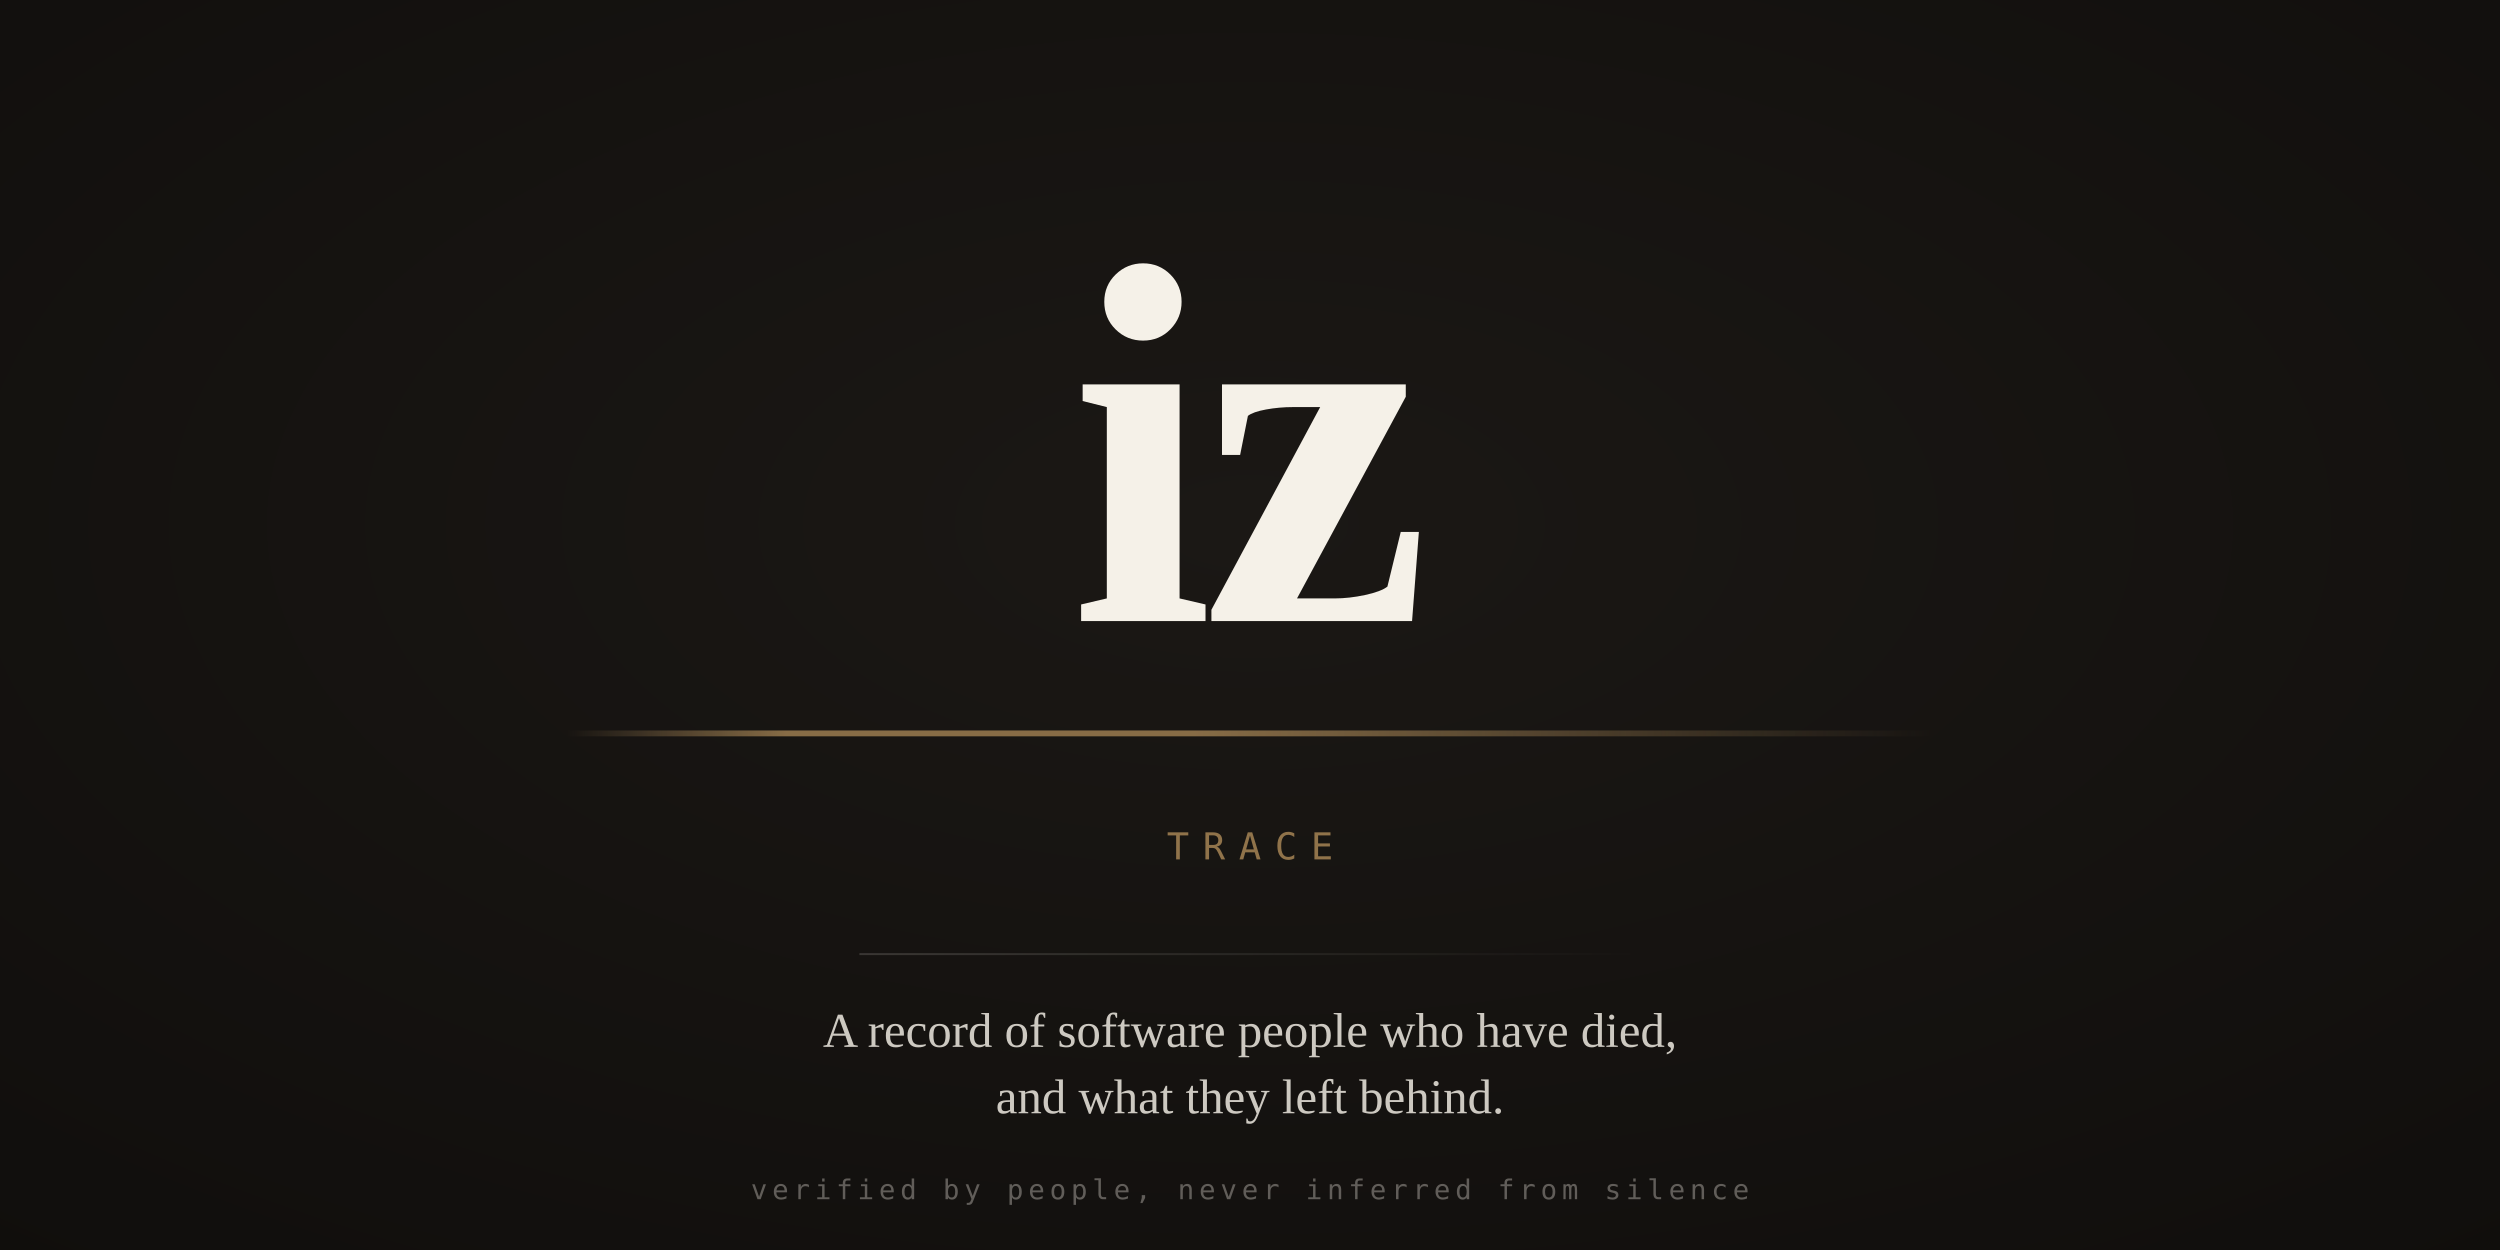
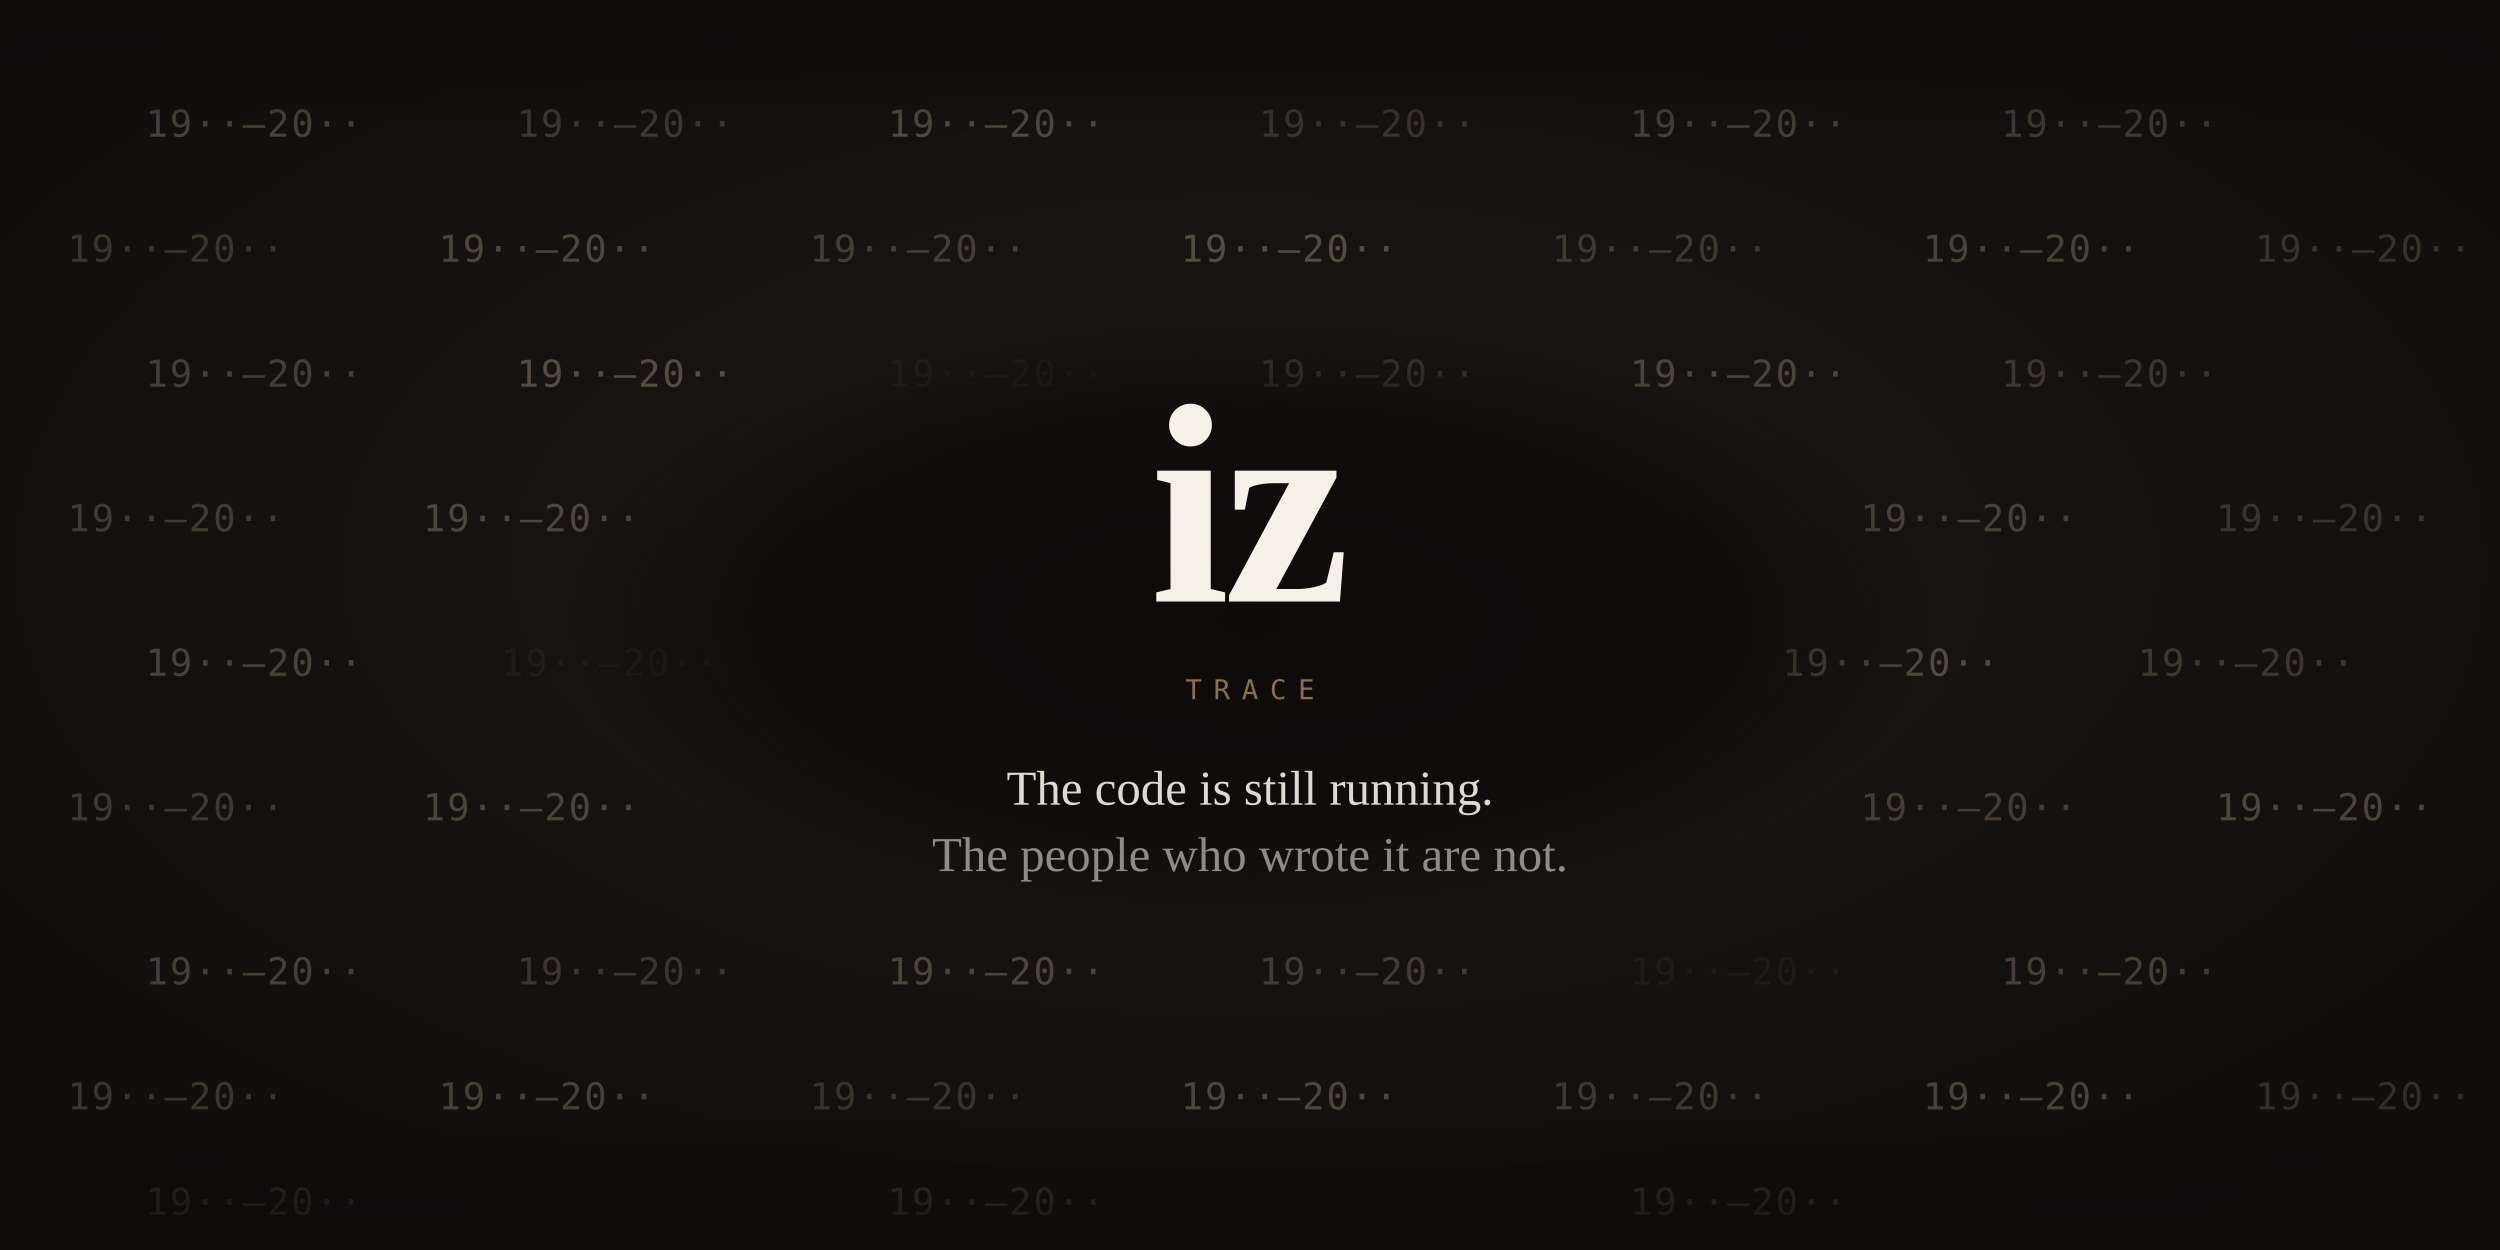
<svg xmlns="http://www.w3.org/2000/svg" width="1280" height="640" viewBox="0 0 1280 640" role="img" aria-labelledby="coverTitle coverDesc">
  <defs>
-     <linearGradient id="trace" x1="0" y1="0" x2="1" y2="0">
-       <stop offset="0" stop-color="#9A7B4F" stop-opacity="0" />
-       <stop offset="0.16" stop-color="#9A7B4F" stop-opacity="0.85" />
-       <stop offset="0.46" stop-color="#9A7B4F" stop-opacity="0.85" />
-       <stop offset="1" stop-color="#9A7B4F" stop-opacity="0" />
+     <radialGradient id="ground" cx="0.5" cy="0.45" r="0.85">
+       <stop offset="0" stop-color="#1A1714" />
+       <stop offset="1" stop-color="#0D0B0A" />
+     </radialGradient>
+     <radialGradient id="clearing" cx="0.5" cy="0.5" r="0.5">
+       <stop offset="0" stop-color="#0D0B0A" stop-opacity="0.95" />
+       <stop offset="0.62" stop-color="#0D0B0A" stop-opacity="0.80" />
+       <stop offset="1" stop-color="#0D0B0A" stop-opacity="0" />
+     </radialGradient>
+     <linearGradient id="vignette" x1="0" y1="0" x2="0" y2="1">
+       <stop offset="0" stop-color="#0D0B0A" stop-opacity="0.85" />
+       <stop offset="0.11" stop-color="#0D0B0A" stop-opacity="0" />
+       <stop offset="0.89" stop-color="#0D0B0A" stop-opacity="0" />
+       <stop offset="1" stop-color="#0D0B0A" stop-opacity="0.85" />
    </linearGradient>
-     <linearGradient id="rule" x1="0" y1="0" x2="1" y2="0">
-       <stop offset="0" stop-color="#F5F1E8" stop-opacity="0.16" />
-       <stop offset="0.7" stop-color="#F5F1E8" stop-opacity="0.05" />
-       <stop offset="1" stop-color="#F5F1E8" stop-opacity="0" />
-     </linearGradient>
-     <radialGradient id="ground" cx="0.5" cy="0.42" r="0.78">
-       <stop offset="0" stop-color="#1B1815" />
-       <stop offset="1" stop-color="#100E0C" />
-     </radialGradient>
  </defs>
  <rect width="1280" height="640" fill="url(#ground)" />
-   <text x="640" y="318" font-family="Georgia, 'Iowan Old Style', 'Times New Roman', serif" font-size="264" font-weight="700" letter-spacing="-6" text-anchor="middle" fill="#F5F1E8">iz</text>
-   <rect x="288" y="374" width="704" height="3" fill="url(#trace)" />
-   <text x="640" y="440" font-family="ui-monospace, 'SF Mono', 'JetBrains Mono', Menlo, Consolas, monospace" font-size="19" letter-spacing="7" text-anchor="middle" fill="#9A7B4F" opacity="0.92">TRACE</text>
-   <rect x="440" y="488" width="400" height="1" fill="url(#rule)" />
-   <text x="640" y="536" font-family="Georgia, 'Iowan Old Style', 'Times New Roman', serif" font-size="25" text-anchor="middle" fill="#F5F1E8" opacity="0.82">
-     A record of software people who have died,
+   <g font-family="ui-monospace, 'SF Mono', 'JetBrains Mono', Menlo, Consolas, monospace" font-size="19" letter-spacing="1" fill="#C9B89C" text-anchor="middle">
+     <text x="130" y="70" opacity="0.30">19··—20··</text>
+     <text x="320" y="70" opacity="0.24">19··—20··<animate attributeName="opacity" values="0.24;0.05;0.24" keyTimes="0;0.5;1" dur="11s" begin="1.3s" repeatCount="indefinite" />
+     </text>
+     <text x="510" y="70" opacity="0.33">19··—20··</text>
+     <text x="700" y="70" opacity="0.21">19··—20··</text>
+     <text x="890" y="70" opacity="0.28">19··—20··<animate attributeName="opacity" values="0.28;0.07;0.28" keyTimes="0;0.5;1" dur="14s" begin="4.7s" repeatCount="indefinite" />
+     </text>
+     <text x="1080" y="70" opacity="0.25">19··—20··</text>
+     <text x="90" y="134" opacity="0.22">19··—20··</text>
+     <text x="280" y="134" opacity="0.31">19··—20··</text>
+     <text x="470" y="134" opacity="0.26">19··—20··<animate attributeName="opacity" values="0.26;0.06;0.26" keyTimes="0;0.5;1" dur="13s" begin="7.1s" repeatCount="indefinite" />
+     </text>
+     <text x="660" y="134" opacity="0.34">19··—20··</text>
+     <text x="850" y="134" opacity="0.23">19··—20··</text>
+     <text x="1040" y="134" opacity="0.29">19··—20··</text>
+     <text x="1210" y="134" opacity="0.20">19··—20··</text>
+     <text x="130" y="198" opacity="0.27">19··—20··</text>
+     <text x="320" y="198" opacity="0.35">19··—20··</text>
+     <text x="510" y="198" opacity="0.06">19··—20··</text>
+     <text x="700" y="198" opacity="0.24">19··—20··<animate attributeName="opacity" values="0.24;0.05;0.24" keyTimes="0;0.5;1" dur="15s" begin="2.2s" repeatCount="indefinite" />
+     </text>
+     <text x="890" y="198" opacity="0.30">19··—20··</text>
+     <text x="1080" y="198" opacity="0.22">19··—20··</text>
+     <text x="90" y="272" opacity="0.25">19··—20··</text>
+     <text x="272" y="272" opacity="0.32">19··—20··</text>
+     <text x="1008" y="272" opacity="0.28">19··—20··<animate attributeName="opacity" values="0.28;0.08;0.28" keyTimes="0;0.5;1" dur="12s" begin="5.9s" repeatCount="indefinite" />
+     </text>
+     <text x="1190" y="272" opacity="0.21">19··—20··</text>
+     <text x="130" y="346" opacity="0.29">19··—20··</text>
+     <text x="312" y="346" opacity="0.06">19··—20··</text>
+     <text x="968" y="346" opacity="0.33">19··—20··</text>
+     <text x="1150" y="346" opacity="0.23">19··—20··</text>
+     <text x="90" y="420" opacity="0.24">19··—20··</text>
+     <text x="272" y="420" opacity="0.30">19··—20··</text>
+     <text x="1008" y="420" opacity="0.26">19··—20··</text>
+     <text x="1190" y="420" opacity="0.31">19··—20··<animate attributeName="opacity" values="0.31;0.09;0.31" keyTimes="0;0.5;1" dur="16s" begin="9.4s" repeatCount="indefinite" />
+     </text>
+     <text x="130" y="504" opacity="0.28">19··—20··</text>
+     <text x="320" y="504" opacity="0.22">19··—20··</text>
+     <text x="510" y="504" opacity="0.31">19··—20··</text>
+     <text x="700" y="504" opacity="0.25">19··—20··<animate attributeName="opacity" values="0.25;0.06;0.25" keyTimes="0;0.5;1" dur="13s" begin="3.4s" repeatCount="indefinite" />
+     </text>
+     <text x="890" y="504" opacity="0.06">19··—20··</text>
+     <text x="1080" y="504" opacity="0.27">19··—20··</text>
+     <text x="90" y="568" opacity="0.23">19··—20··</text>
+     <text x="280" y="568" opacity="0.29">19··—20··</text>
+     <text x="470" y="568" opacity="0.21">19··—20··</text>
+     <text x="660" y="568" opacity="0.32">19··—20··</text>
+     <text x="850" y="568" opacity="0.24">19··—20··<animate attributeName="opacity" values="0.24;0.05;0.24" keyTimes="0;0.5;1" dur="14s" begin="6.6s" repeatCount="indefinite" />
+     </text>
+     <text x="1040" y="568" opacity="0.30">19··—20··</text>
+     <text x="1210" y="568" opacity="0.19">19··—20··</text>
+     <text x="130" y="622" opacity="0.20">19··—20··</text>
+     <text x="510" y="622" opacity="0.24">19··—20··</text>
+     <text x="890" y="622" opacity="0.22">19··—20··</text>
+   </g>
+   <ellipse cx="640" cy="318" rx="352" ry="158" fill="url(#clearing)" />
+   <rect width="1280" height="640" fill="url(#vignette)" />
+   <text x="640" y="308" font-family="Georgia, 'Iowan Old Style', 'Times New Roman', serif" font-size="146" font-weight="700" letter-spacing="-3" text-anchor="middle" fill="#F5F1E8">iz</text>
+   <text x="640" y="358" font-family="ui-monospace, 'SF Mono', 'JetBrains Mono', Menlo, Consolas, monospace" font-size="14" letter-spacing="6" text-anchor="middle" fill="#9A7B4F" opacity="0.9">TRACE</text>
+   <text x="640" y="412" font-family="Georgia, 'Iowan Old Style', 'Times New Roman', serif" font-size="25" text-anchor="middle" fill="#F5F1E8" opacity="0.9">
+     The code is still running.
  </text>
-   <text x="640" y="570" font-family="Georgia, 'Iowan Old Style', 'Times New Roman', serif" font-size="25" text-anchor="middle" fill="#F5F1E8" opacity="0.82">
-     and what they left behind.
-   </text>
-   <text x="640" y="614" font-family="ui-monospace, 'SF Mono', 'JetBrains Mono', Menlo, Consolas, monospace" font-size="14" letter-spacing="2.5" text-anchor="middle" fill="#F5F1E8" opacity="0.34">
-     verified by people, never inferred from silence
+   <text x="640" y="446" font-family="Georgia, 'Iowan Old Style', 'Times New Roman', serif" font-size="25" text-anchor="middle" fill="#F5F1E8" opacity="0.55">
+     The people who wrote it are not.
  </text>
</svg>
